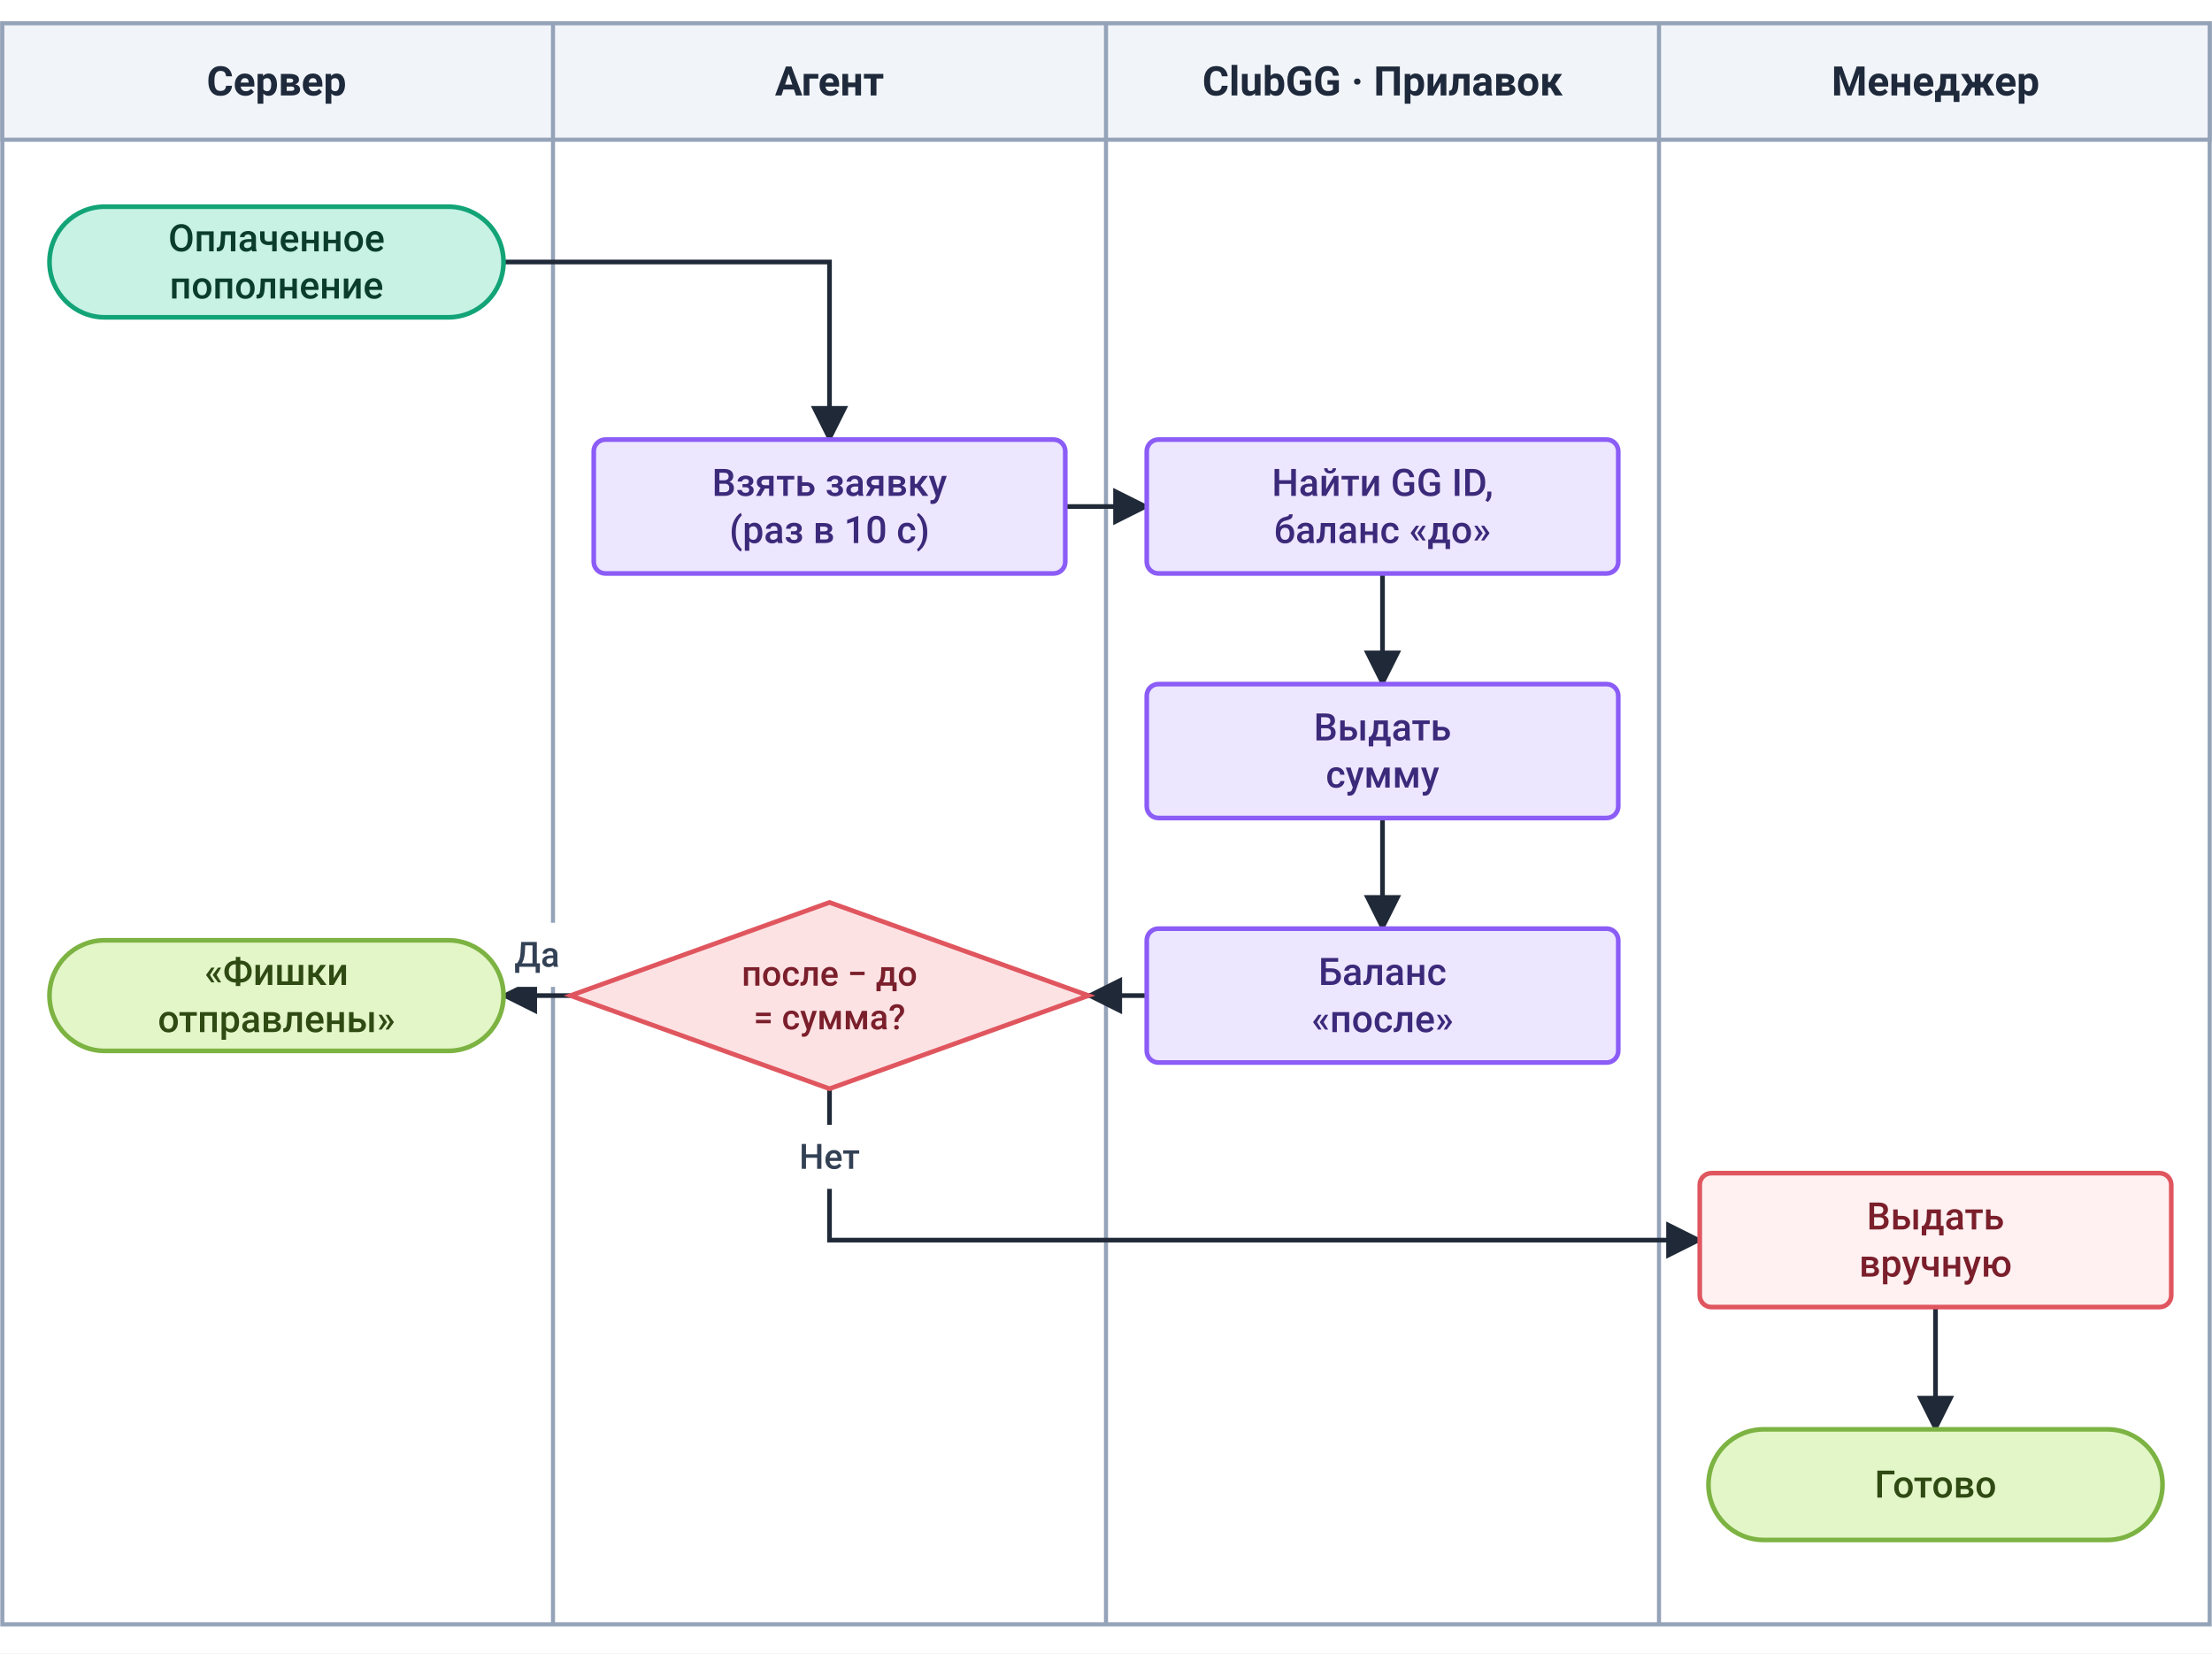
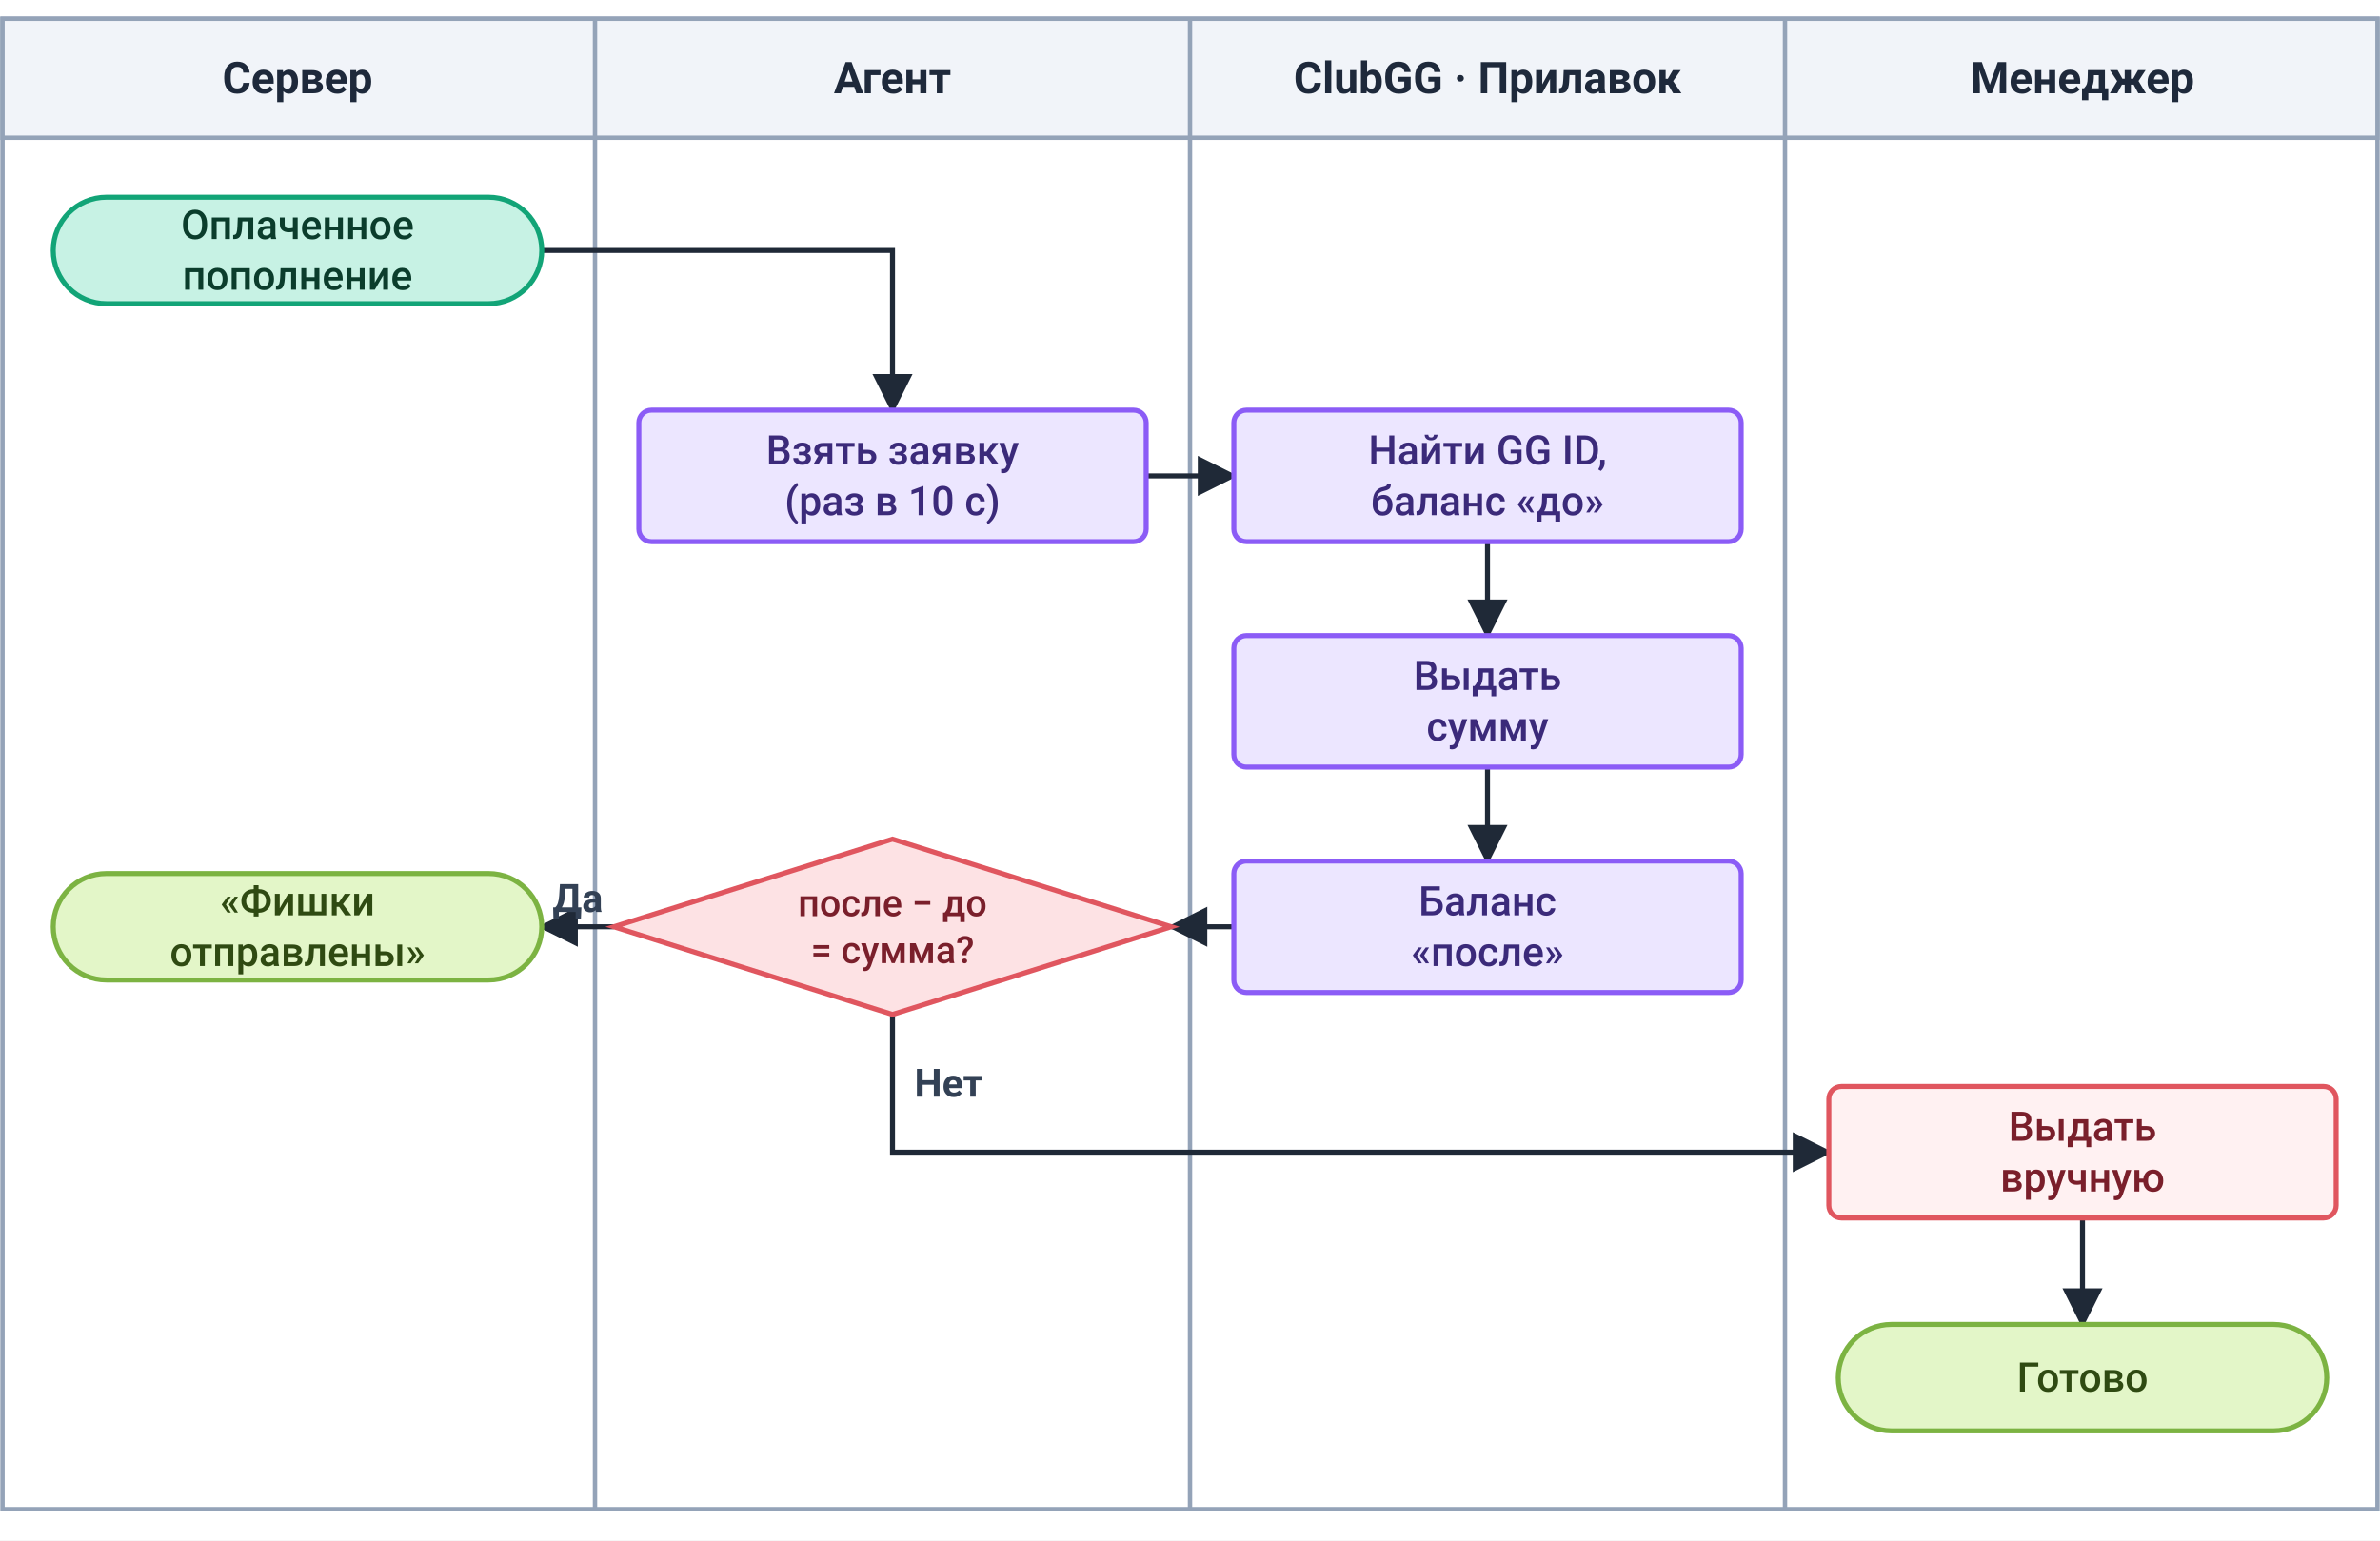
- <svg xmlns="http://www.w3.org/2000/svg" viewBox="0 0 760 568" width="760" height="568" font-family="Segoe UI, -apple-system, Roboto, Helvetica, Arial, sans-serif">
+ <svg xmlns="http://www.w3.org/2000/svg" viewBox="0 0 760 492" width="760" height="492" font-family="Segoe UI, -apple-system, Roboto, Helvetica, Arial, sans-serif">
  <defs>
    <marker id="arr" viewBox="0 0 10 10" refX="9" refY="5" markerWidth="8" markerHeight="8" orient="auto-start-reverse">
      <path d="M0,0 L10,5 L0,10 z" fill="#1f2937" />
    </marker>
  </defs>
-   <rect width="760" height="568" fill="#ffffff" />
-   <rect x="0.8" y="8" width="758.4" height="550" fill="#ffffff" stroke="#94a3b8" stroke-width="1.4" />
-   <rect x="0.8" y="8" width="758.4" height="40" fill="#f1f4f9" stroke="#94a3b8" stroke-width="1.4" />
-   <text x="95.0" y="28.0" text-anchor="middle" dominant-baseline="central" font-size="14" font-weight="600" fill="#1e293b">Сервер</text>
-   <line x1="190" y1="8" x2="190" y2="558" stroke="#94a3b8" stroke-width="1.4" />
-   <text x="285.0" y="28.0" text-anchor="middle" dominant-baseline="central" font-size="14" font-weight="600" fill="#1e293b">Агент</text>
-   <line x1="380" y1="8" x2="380" y2="558" stroke="#94a3b8" stroke-width="1.4" />
-   <text x="475.0" y="28.0" text-anchor="middle" dominant-baseline="central" font-size="14" font-weight="600" fill="#1e293b">ClubGG · Прилавок</text>
-   <line x1="570" y1="8" x2="570" y2="558" stroke="#94a3b8" stroke-width="1.4" />
-   <text x="665.0" y="28.0" text-anchor="middle" dominant-baseline="central" font-size="14" font-weight="600" fill="#1e293b">Менеджер</text>
-   <path d="M173.0,90.0 L285.0,90.0 L285.0,151.0" fill="none" stroke="#1f2937" stroke-width="1.6" marker-end="url(#arr)" />
-   <path d="M366.0,174.0 L394.0,174.0" fill="none" stroke="#1f2937" stroke-width="1.6" marker-end="url(#arr)" />
-   <path d="M475.0,197.0 L475.0,235.0" fill="none" stroke="#1f2937" stroke-width="1.6" marker-end="url(#arr)" />
-   <path d="M475.0,281.0 L475.0,319.0" fill="none" stroke="#1f2937" stroke-width="1.6" marker-end="url(#arr)" />
-   <path d="M394.0,342.0 L374.0,342.0" fill="none" stroke="#1f2937" stroke-width="1.6" marker-end="url(#arr)" />
-   <path d="M196.0,342.0 L173.0,342.0" fill="none" stroke="#1f2937" stroke-width="1.6" marker-end="url(#arr)" />
-   <rect x="168.5" y="317.0" width="32" height="22" rx="4" fill="#ffffff" />
-   <text x="184.5" y="328.0" text-anchor="middle" dominant-baseline="central" font-size="12" font-weight="500" fill="#334155">Да</text>
-   <path d="M285.0,374.0 L285.0,426.0 L584.0,426.0" fill="none" stroke="#1f2937" stroke-width="1.6" marker-end="url(#arr)" />
-   <rect x="264.5" y="386.4" width="41" height="22" rx="4" fill="#ffffff" />
-   <text x="285.0" y="397.4" text-anchor="middle" dominant-baseline="central" font-size="12" font-weight="500" fill="#334155">Нет</text>
-   <path d="M665.0,449.0 L665.0,491.0" fill="none" stroke="#1f2937" stroke-width="1.6" marker-end="url(#arr)" />
-   <rect x="17.0" y="71.0" width="156" height="38" rx="19.0" fill="#c7f2e4" stroke="#12a477" stroke-width="1.6" />
-   <text x="95.0" y="81.9" text-anchor="middle" dominant-baseline="central" font-size="13" font-weight="500" fill="#0b3d2c">Оплаченное</text>
-   <text x="95.0" y="98.1" text-anchor="middle" dominant-baseline="central" font-size="13" font-weight="500" fill="#0b3d2c">пополнение</text>
-   <rect x="204.0" y="151.0" width="162" height="46" rx="4" fill="#ece6ff" stroke="#8b5cf6" stroke-width="1.6" />
-   <text x="285.0" y="165.9" text-anchor="middle" dominant-baseline="central" font-size="13" font-weight="500" fill="#3b2a7a">Взять заявку</text>
-   <text x="285.0" y="182.1" text-anchor="middle" dominant-baseline="central" font-size="13" font-weight="500" fill="#3b2a7a">(раз в 10 с)</text>
-   <rect x="394.0" y="151.0" width="162" height="46" rx="4" fill="#ece6ff" stroke="#8b5cf6" stroke-width="1.6" />
-   <text x="475.0" y="165.9" text-anchor="middle" dominant-baseline="central" font-size="13" font-weight="500" fill="#3b2a7a">Найти GG ID,</text>
-   <text x="475.0" y="182.1" text-anchor="middle" dominant-baseline="central" font-size="13" font-weight="500" fill="#3b2a7a">баланс «до»</text>
-   <rect x="394.0" y="235.0" width="162" height="46" rx="4" fill="#ece6ff" stroke="#8b5cf6" stroke-width="1.6" />
-   <text x="475.0" y="249.9" text-anchor="middle" dominant-baseline="central" font-size="13" font-weight="500" fill="#3b2a7a">Выдать</text>
-   <text x="475.0" y="266.1" text-anchor="middle" dominant-baseline="central" font-size="13" font-weight="500" fill="#3b2a7a">сумму</text>
-   <rect x="394.0" y="319.0" width="162" height="46" rx="4" fill="#ece6ff" stroke="#8b5cf6" stroke-width="1.6" />
-   <text x="475.0" y="333.9" text-anchor="middle" dominant-baseline="central" font-size="13" font-weight="500" fill="#3b2a7a">Баланс</text>
-   <text x="475.0" y="350.1" text-anchor="middle" dominant-baseline="central" font-size="13" font-weight="500" fill="#3b2a7a">«после»</text>
-   <polygon points="285.0,310.0 374.0,342.0 285.0,374.0 196.0,342.0" fill="#fde2e4" stroke="#e0565f" stroke-width="1.6" />
-   <text x="285.0" y="334.5" text-anchor="middle" dominant-baseline="central" font-size="12" font-weight="500" fill="#7a1f2b">после − до</text>
-   <text x="285.0" y="349.5" text-anchor="middle" dominant-baseline="central" font-size="12" font-weight="500" fill="#7a1f2b">= сумма?</text>
-   <rect x="17.0" y="323.0" width="156" height="38" rx="19.0" fill="#e3f6c8" stroke="#7cb342" stroke-width="1.6" />
-   <text x="95.0" y="333.9" text-anchor="middle" dominant-baseline="central" font-size="13" font-weight="500" fill="#2f4a12">«Фишки</text>
-   <text x="95.0" y="350.1" text-anchor="middle" dominant-baseline="central" font-size="13" font-weight="500" fill="#2f4a12">отправлены»</text>
-   <rect x="584.0" y="403.0" width="162" height="46" rx="4" fill="#fff1f2" stroke="#e0565f" stroke-width="1.6" />
-   <text x="665.0" y="417.9" text-anchor="middle" dominant-baseline="central" font-size="13" font-weight="500" fill="#7a1f2b">Выдать</text>
-   <text x="665.0" y="434.1" text-anchor="middle" dominant-baseline="central" font-size="13" font-weight="500" fill="#7a1f2b">вручную</text>
-   <rect x="587.0" y="491.0" width="156" height="38" rx="19.0" fill="#e3f6c8" stroke="#7cb342" stroke-width="1.6" />
-   <text x="665.0" y="510.0" text-anchor="middle" dominant-baseline="central" font-size="13" font-weight="500" fill="#2f4a12">Готово</text>
+   <rect width="760" height="492" fill="#ffffff" />
+   <rect x="0.8" y="6" width="758.4" height="476" fill="#ffffff" stroke="#94a3b8" stroke-width="1.4" />
+   <rect x="0.8" y="6" width="758.4" height="38" fill="#f1f4f9" stroke="#94a3b8" stroke-width="1.4" />
+   <text x="95.0" y="25.0" text-anchor="middle" dominant-baseline="central" font-size="14" font-weight="600" fill="#1e293b">Сервер</text>
+   <line x1="190" y1="6" x2="190" y2="482" stroke="#94a3b8" stroke-width="1.4" />
+   <text x="285.0" y="25.0" text-anchor="middle" dominant-baseline="central" font-size="14" font-weight="600" fill="#1e293b">Агент</text>
+   <line x1="380" y1="6" x2="380" y2="482" stroke="#94a3b8" stroke-width="1.4" />
+   <text x="475.0" y="25.0" text-anchor="middle" dominant-baseline="central" font-size="14" font-weight="600" fill="#1e293b">ClubGG · Прилавок</text>
+   <line x1="570" y1="6" x2="570" y2="482" stroke="#94a3b8" stroke-width="1.4" />
+   <text x="665.0" y="25.0" text-anchor="middle" dominant-baseline="central" font-size="14" font-weight="600" fill="#1e293b">Менеджер</text>
+   <path d="M173.0,80.0 L285.0,80.0 L285.0,131.0" fill="none" stroke="#1f2937" stroke-width="1.6" marker-end="url(#arr)" />
+   <path d="M366.0,152.0 L394.0,152.0" fill="none" stroke="#1f2937" stroke-width="1.6" marker-end="url(#arr)" />
+   <path d="M475.0,173.0 L475.0,203.0" fill="none" stroke="#1f2937" stroke-width="1.6" marker-end="url(#arr)" />
+   <path d="M475.0,245.0 L475.0,275.0" fill="none" stroke="#1f2937" stroke-width="1.6" marker-end="url(#arr)" />
+   <path d="M394.0,296.0 L374.0,296.0" fill="none" stroke="#1f2937" stroke-width="1.6" marker-end="url(#arr)" />
+   <path d="M196.0,296.0 L173.0,296.0" fill="none" stroke="#1f2937" stroke-width="1.6" marker-end="url(#arr)" />
+   <text x="184.5" y="287.0" text-anchor="middle" dominant-baseline="central" font-size="12.5" font-weight="600" fill="#334155">Да</text>
+   <path d="M285.0,324.0 L285.0,368.0 L584.0,368.0" fill="none" stroke="#1f2937" stroke-width="1.6" marker-end="url(#arr)" />
+   <text x="292.0" y="346.0" text-anchor="start" dominant-baseline="central" font-size="12.5" font-weight="600" fill="#334155">Нет</text>
+   <path d="M665.0,389.0 L665.0,423.0" fill="none" stroke="#1f2937" stroke-width="1.6" marker-end="url(#arr)" />
+   <rect x="17.0" y="63.0" width="156" height="34" rx="17.0" fill="#c7f2e4" stroke="#12a477" stroke-width="1.6" />
+   <text x="95.0" y="71.9" text-anchor="middle" dominant-baseline="central" font-size="13" font-weight="500" fill="#0b3d2c">Оплаченное</text>
+   <text x="95.0" y="88.1" text-anchor="middle" dominant-baseline="central" font-size="13" font-weight="500" fill="#0b3d2c">пополнение</text>
+   <rect x="204.0" y="131.0" width="162" height="42" rx="4" fill="#ece6ff" stroke="#8b5cf6" stroke-width="1.6" />
+   <text x="285.0" y="143.9" text-anchor="middle" dominant-baseline="central" font-size="13" font-weight="500" fill="#3b2a7a">Взять заявку</text>
+   <text x="285.0" y="160.1" text-anchor="middle" dominant-baseline="central" font-size="13" font-weight="500" fill="#3b2a7a">(раз в 10 с)</text>
+   <rect x="394.0" y="131.0" width="162" height="42" rx="4" fill="#ece6ff" stroke="#8b5cf6" stroke-width="1.6" />
+   <text x="475.0" y="143.9" text-anchor="middle" dominant-baseline="central" font-size="13" font-weight="500" fill="#3b2a7a">Найти GG ID,</text>
+   <text x="475.0" y="160.1" text-anchor="middle" dominant-baseline="central" font-size="13" font-weight="500" fill="#3b2a7a">баланс «до»</text>
+   <rect x="394.0" y="203.0" width="162" height="42" rx="4" fill="#ece6ff" stroke="#8b5cf6" stroke-width="1.6" />
+   <text x="475.0" y="215.9" text-anchor="middle" dominant-baseline="central" font-size="13" font-weight="500" fill="#3b2a7a">Выдать</text>
+   <text x="475.0" y="232.1" text-anchor="middle" dominant-baseline="central" font-size="13" font-weight="500" fill="#3b2a7a">сумму</text>
+   <rect x="394.0" y="275.0" width="162" height="42" rx="4" fill="#ece6ff" stroke="#8b5cf6" stroke-width="1.6" />
+   <text x="475.0" y="287.9" text-anchor="middle" dominant-baseline="central" font-size="13" font-weight="500" fill="#3b2a7a">Баланс</text>
+   <text x="475.0" y="304.1" text-anchor="middle" dominant-baseline="central" font-size="13" font-weight="500" fill="#3b2a7a">«после»</text>
+   <polygon points="285.0,268.0 374.0,296.0 285.0,324.0 196.0,296.0" fill="#fde2e4" stroke="#e0565f" stroke-width="1.6" />
+   <text x="285.0" y="288.5" text-anchor="middle" dominant-baseline="central" font-size="12" font-weight="500" fill="#7a1f2b">после − до</text>
+   <text x="285.0" y="303.5" text-anchor="middle" dominant-baseline="central" font-size="12" font-weight="500" fill="#7a1f2b">= сумма?</text>
+   <rect x="17.0" y="279.0" width="156" height="34" rx="17.0" fill="#e3f6c8" stroke="#7cb342" stroke-width="1.6" />
+   <text x="95.0" y="287.9" text-anchor="middle" dominant-baseline="central" font-size="13" font-weight="500" fill="#2f4a12">«Фишки</text>
+   <text x="95.0" y="304.1" text-anchor="middle" dominant-baseline="central" font-size="13" font-weight="500" fill="#2f4a12">отправлены»</text>
+   <rect x="584.0" y="347.0" width="162" height="42" rx="4" fill="#fff1f2" stroke="#e0565f" stroke-width="1.6" />
+   <text x="665.0" y="359.9" text-anchor="middle" dominant-baseline="central" font-size="13" font-weight="500" fill="#7a1f2b">Выдать</text>
+   <text x="665.0" y="376.1" text-anchor="middle" dominant-baseline="central" font-size="13" font-weight="500" fill="#7a1f2b">вручную</text>
+   <rect x="587.0" y="423.0" width="156" height="34" rx="17.0" fill="#e3f6c8" stroke="#7cb342" stroke-width="1.6" />
+   <text x="665.0" y="440.0" text-anchor="middle" dominant-baseline="central" font-size="13" font-weight="500" fill="#2f4a12">Готово</text>
</svg>
